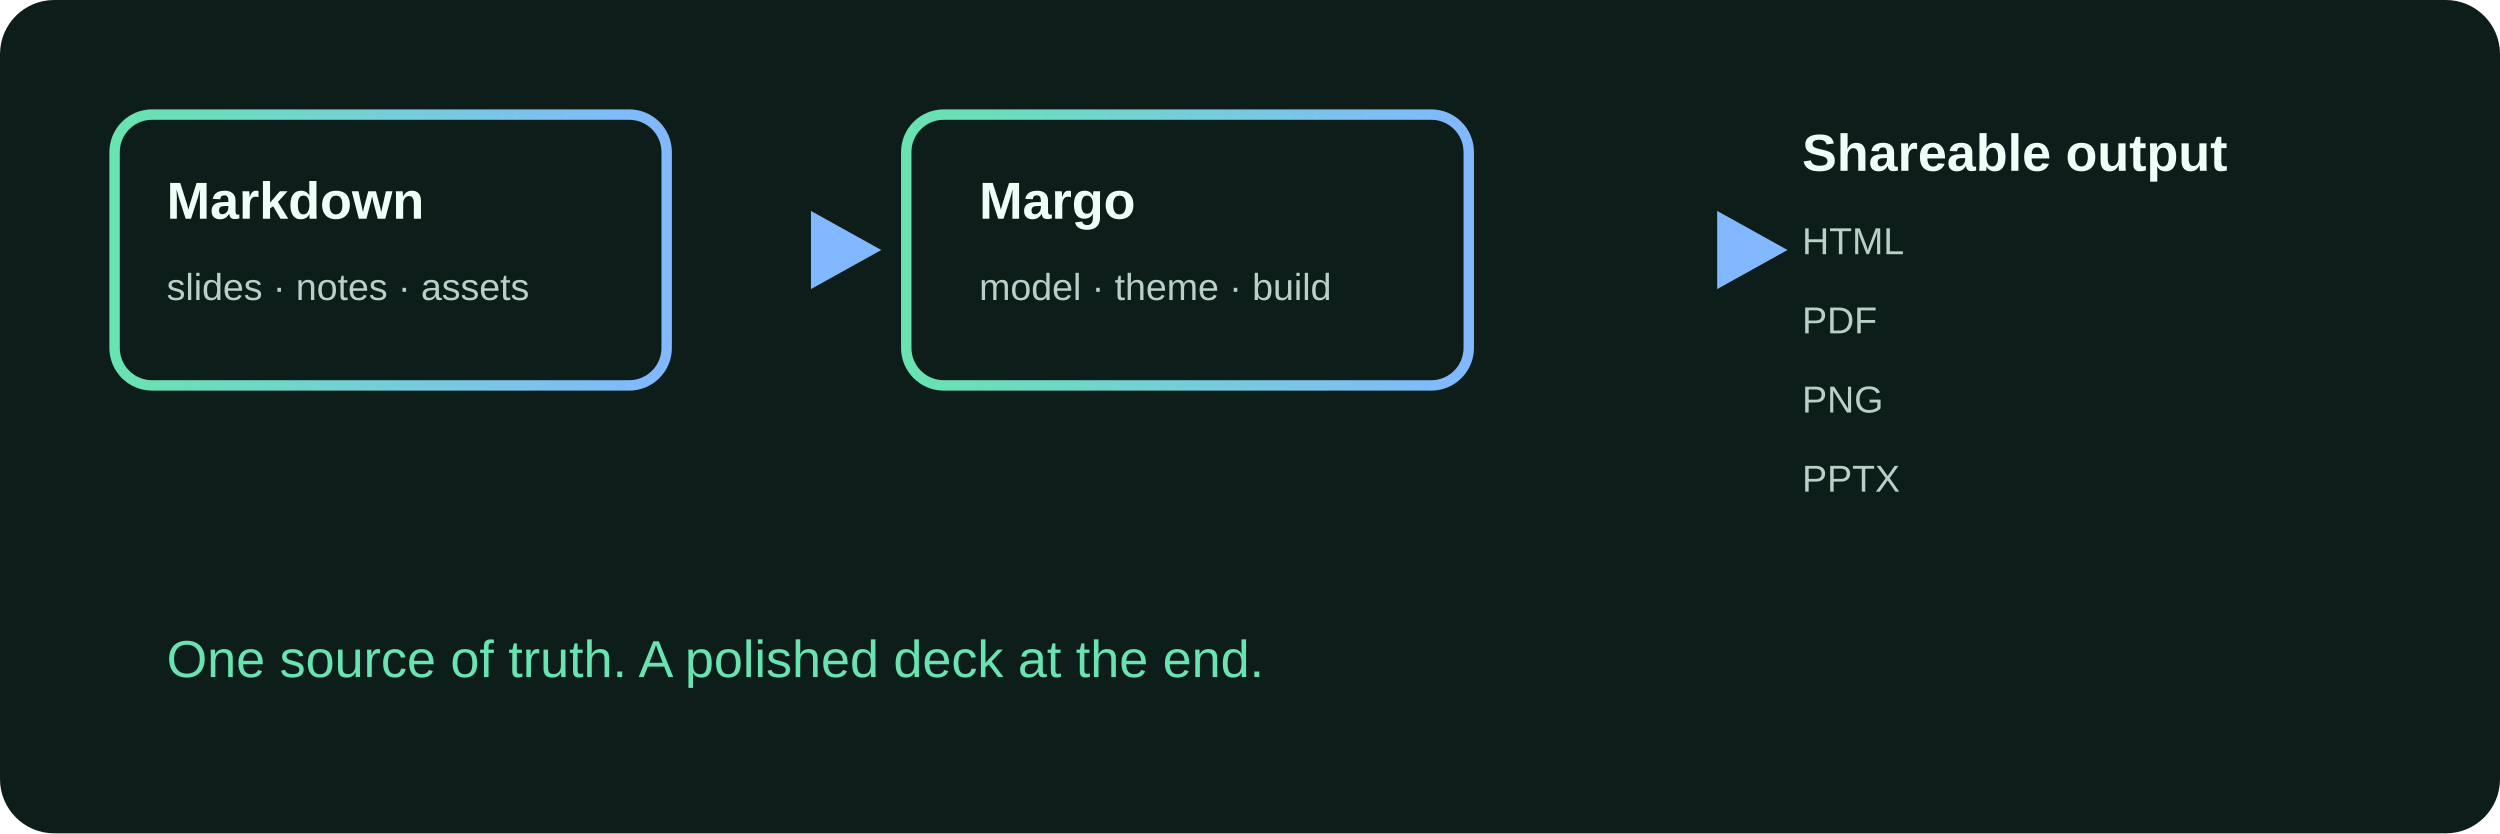
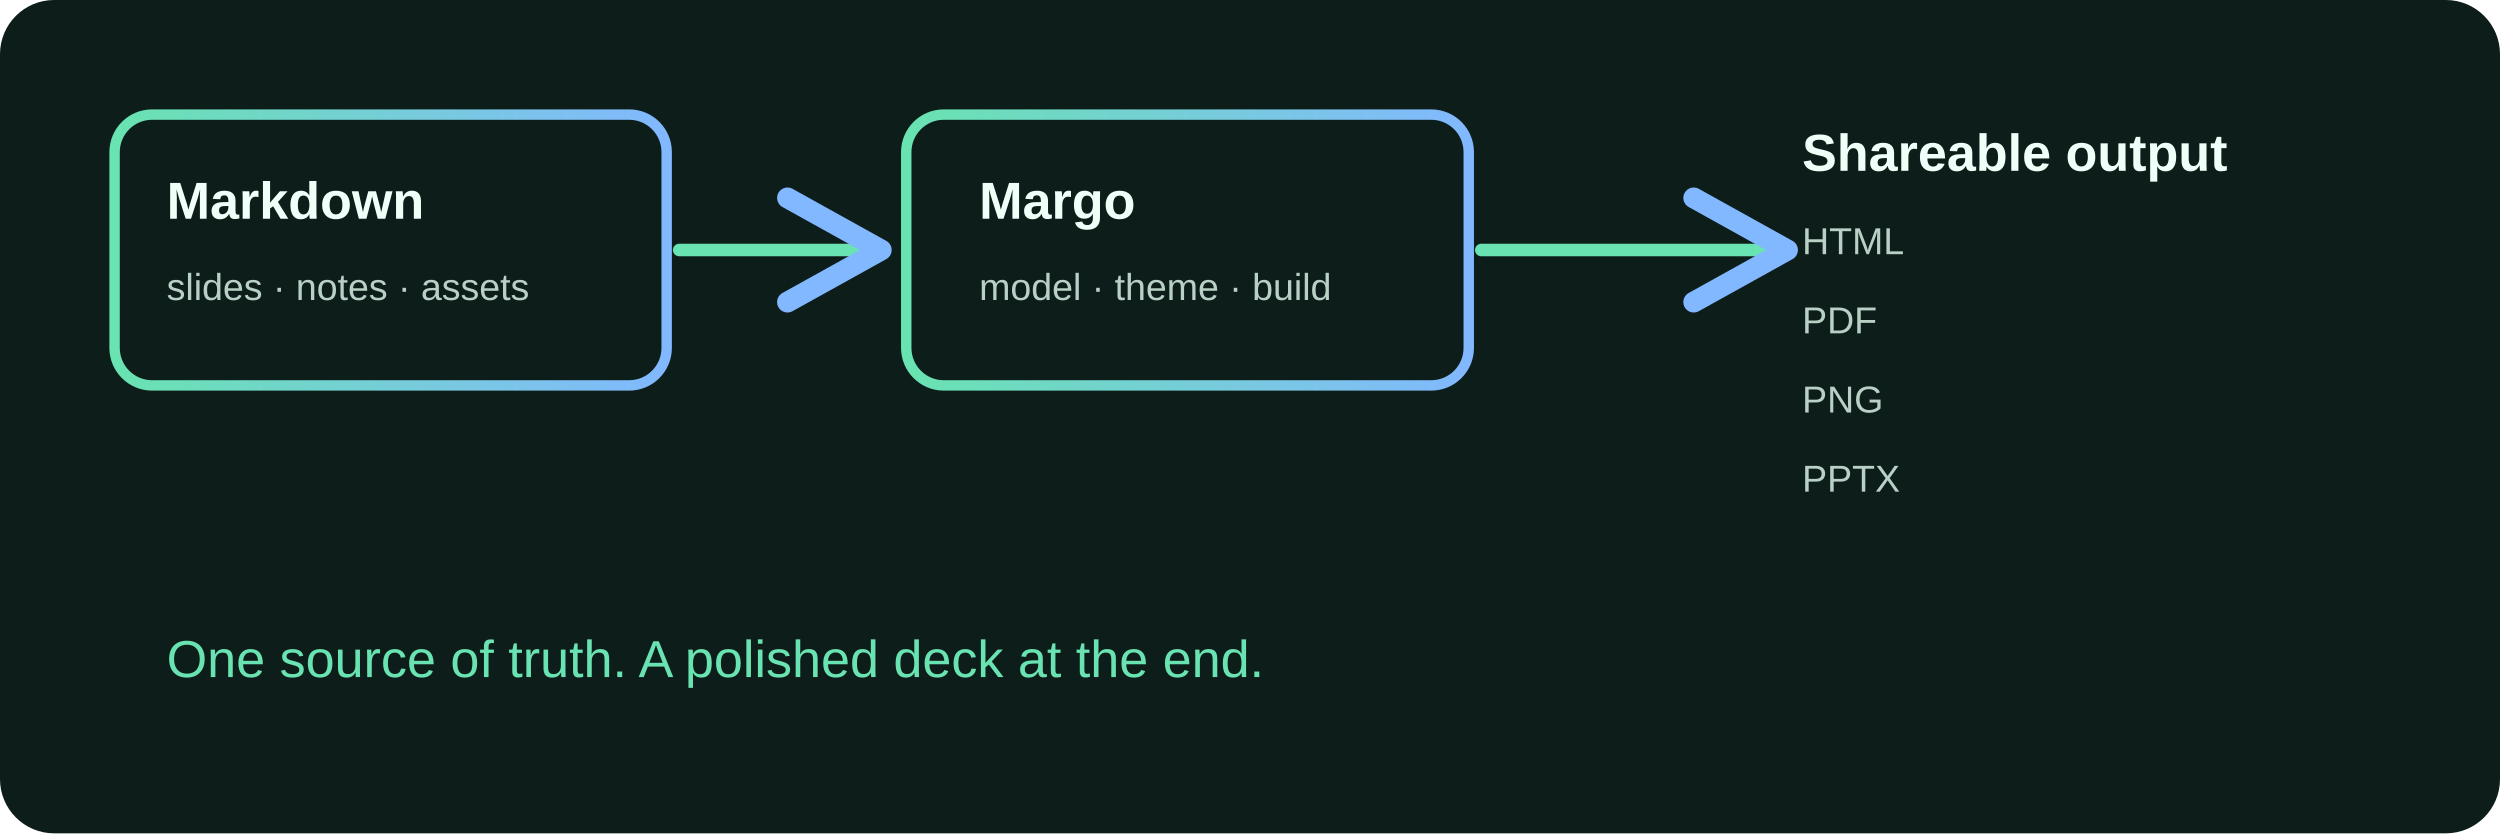
<svg xmlns="http://www.w3.org/2000/svg" viewBox="0 0 1200 400" role="img" aria-labelledby="title desc">
  <defs>
    <linearGradient id="g" x1="0%" x2="100%">
      <stop stop-color="#69e3b1" />
      <stop offset="1" stop-color="#82b8ff" />
    </linearGradient>
-     <marker id="arrow" viewBox="0 0 12 12" refX="10" refY="6" markerWidth="9" markerHeight="9" orient="auto">
-       <path d="M1 1l9 5-9 5z" fill="#82b8ff" stroke="none" />
+     <marker id="arrow" viewBox="0 0 12 12" refX="10" refY="6" markerWidth="10" markerHeight="10" orient="auto">
+       <path d="M1 1 10 6 1 11" fill="none" stroke="#82b8ff" stroke-width="2" stroke-linecap="round" stroke-linejoin="round" />
    </marker>
  </defs>
  <rect width="1200" height="400" rx="26" fill="#0d1d19" />
  <g font-family="Arial, Helvetica, sans-serif" fill="#f0fff8">
    <text x="80" y="105" font-size="25" font-weight="700">Markdown</text>
    <text x="80" y="144" font-size="18" fill="#b8d0c6">slides · notes · assets</text>
    <text x="470" y="105" font-size="25" font-weight="700">Margo</text>
    <text x="470" y="144" font-size="18" fill="#b8d0c6">model · theme · build</text>
    <text x="865" y="82" font-size="25" font-weight="700">Shareable output</text>
    <text x="865" y="122" font-size="18" fill="#b8d0c6">HTML</text>
    <text x="865" y="160" font-size="18" fill="#b8d0c6">PDF</text>
    <text x="865" y="198" font-size="18" fill="#b8d0c6">PNG</text>
    <text x="865" y="236" font-size="18" fill="#b8d0c6">PPTX</text>
  </g>
  <g fill="none" stroke="url(#g)" stroke-width="5">
    <rect x="55" y="55" width="265" height="130" rx="18" />
    <rect x="435" y="55" width="270" height="130" rx="18" />
-     <line x1="325" y1="120" x2="423" y2="120" marker-end="url(#arrow)" />
-     <line x1="710" y1="120" x2="858" y2="120" marker-end="url(#arrow)" />
+   </g>
+   <g fill="none" stroke="#69e3b1" stroke-width="6" stroke-linecap="round">
+     <line x1="326" y1="120" x2="423" y2="120" marker-end="url(#arrow)" />
+     <line x1="711" y1="120" x2="858" y2="120" marker-end="url(#arrow)" />
  </g>
  <text x="80" y="325" font-family="Arial, Helvetica, sans-serif" font-size="25" fill="#69e3b1">One source of truth. A polished deck at the end.</text>
</svg>
